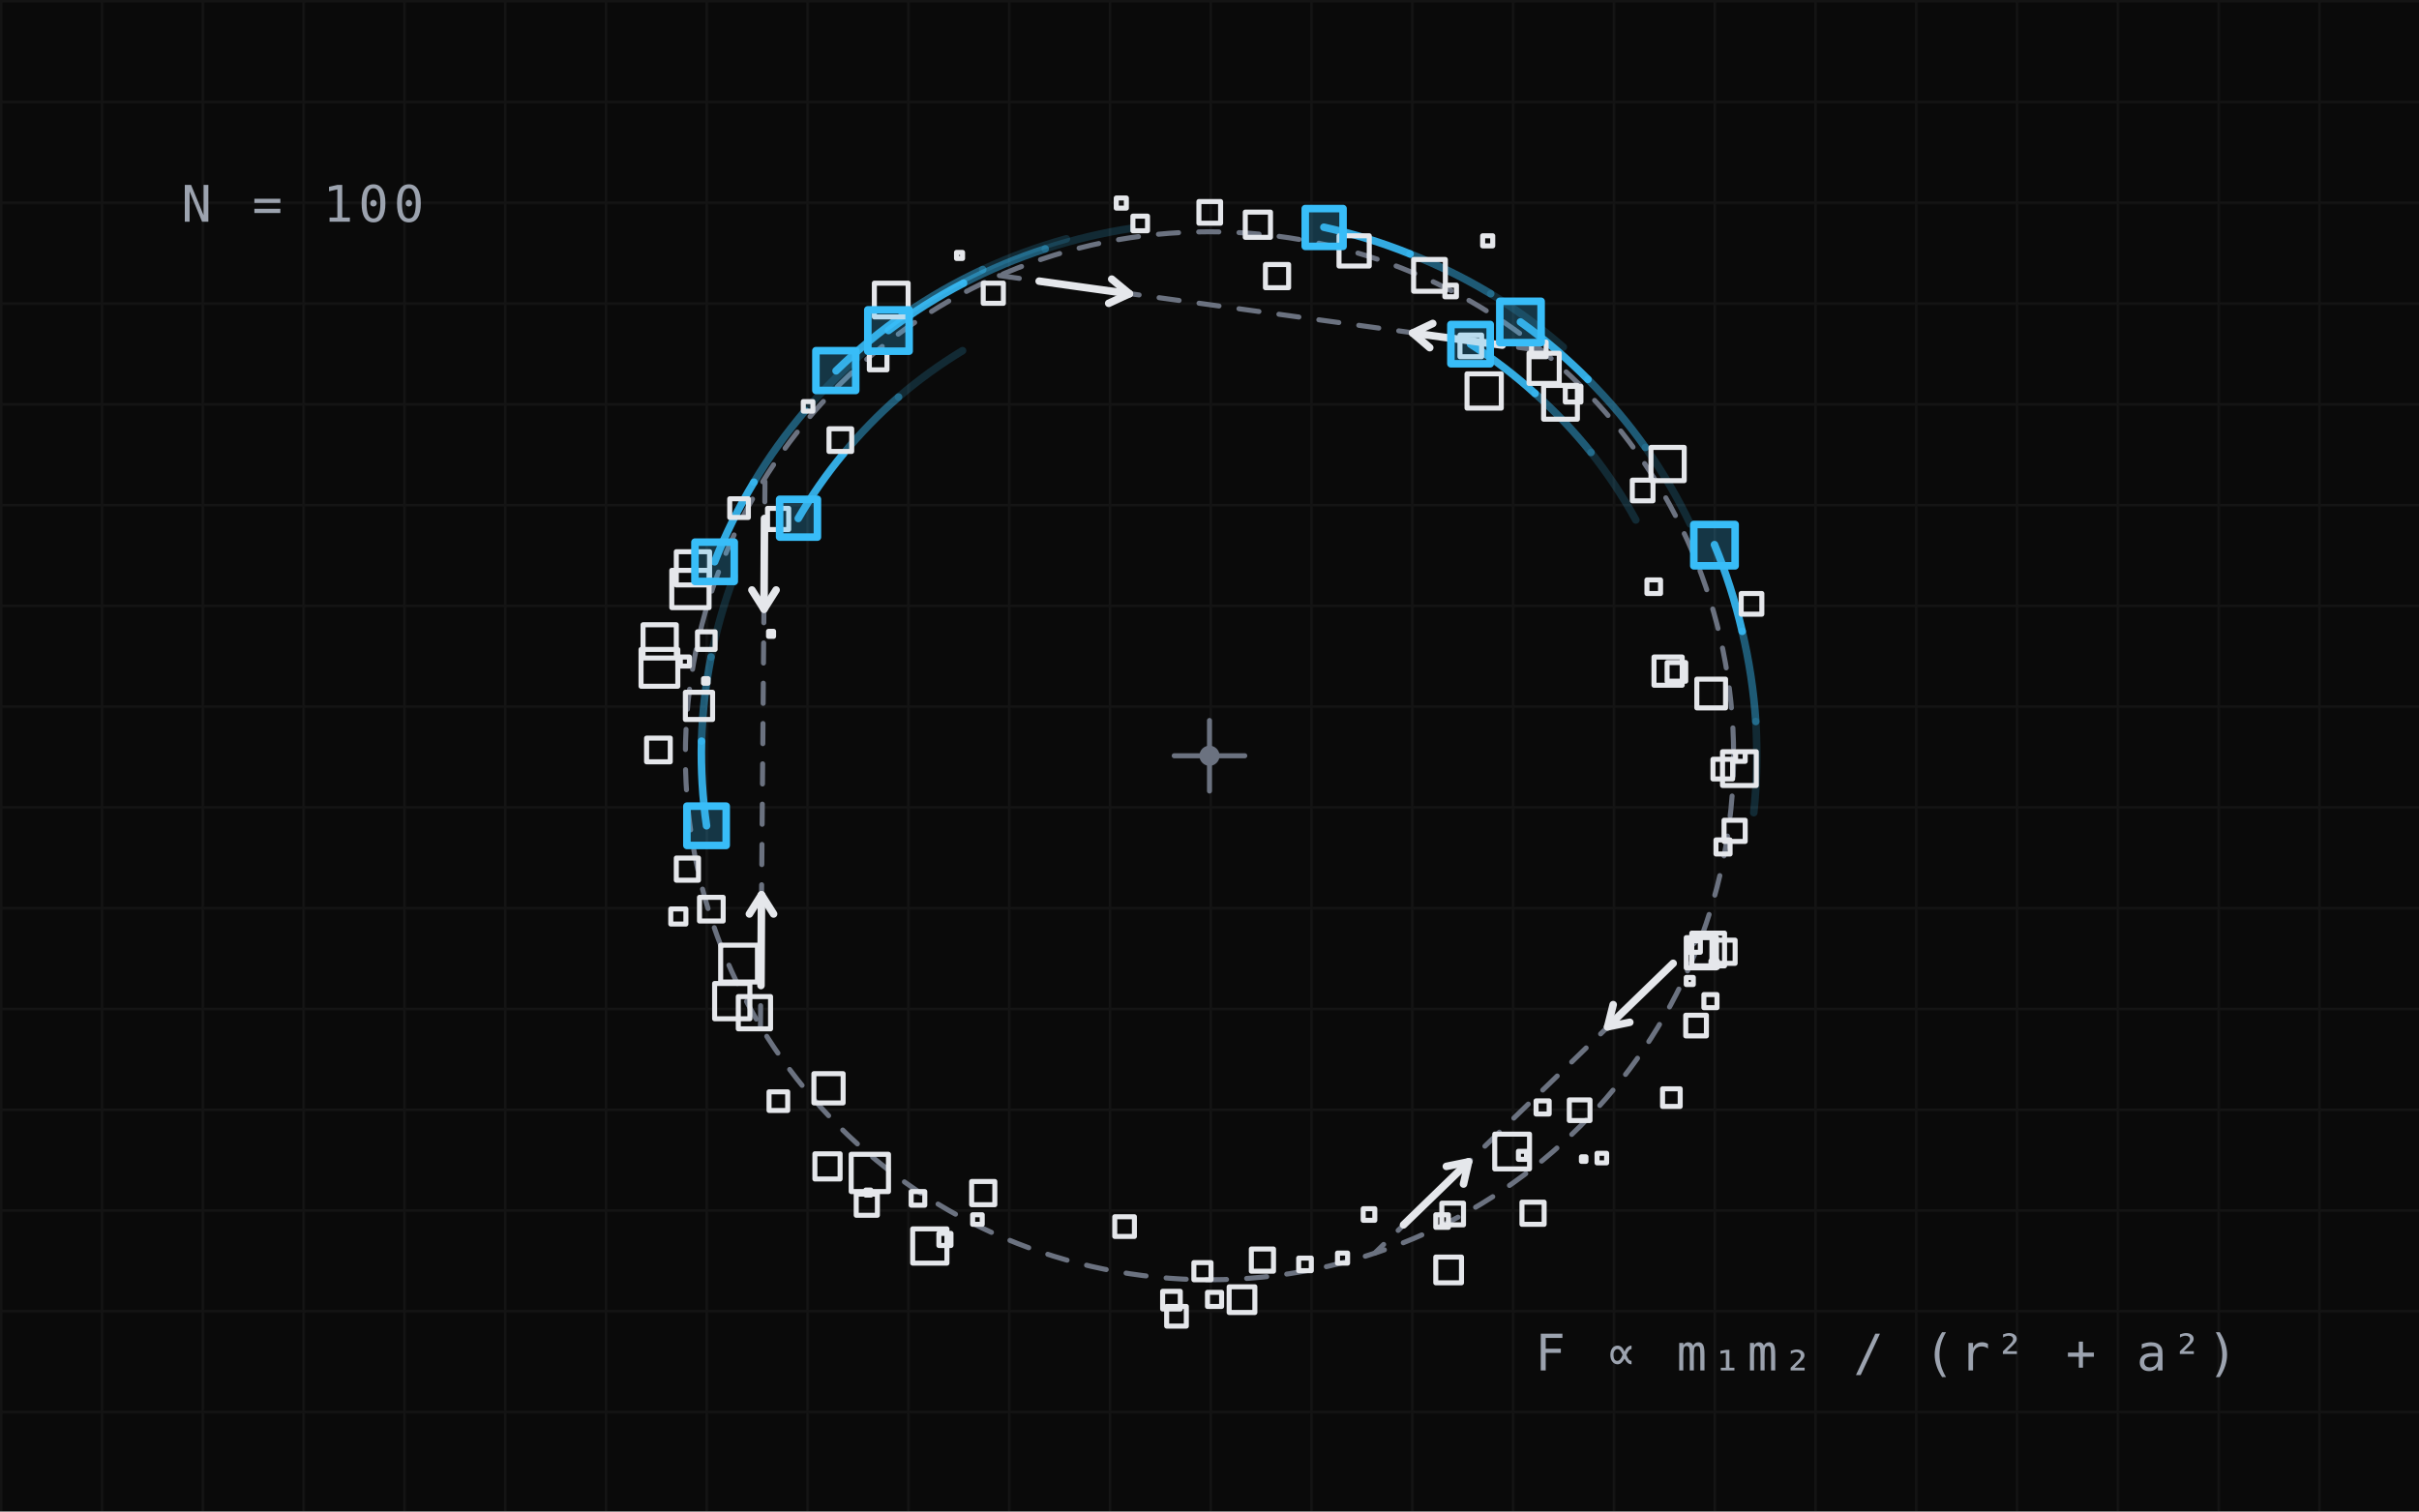
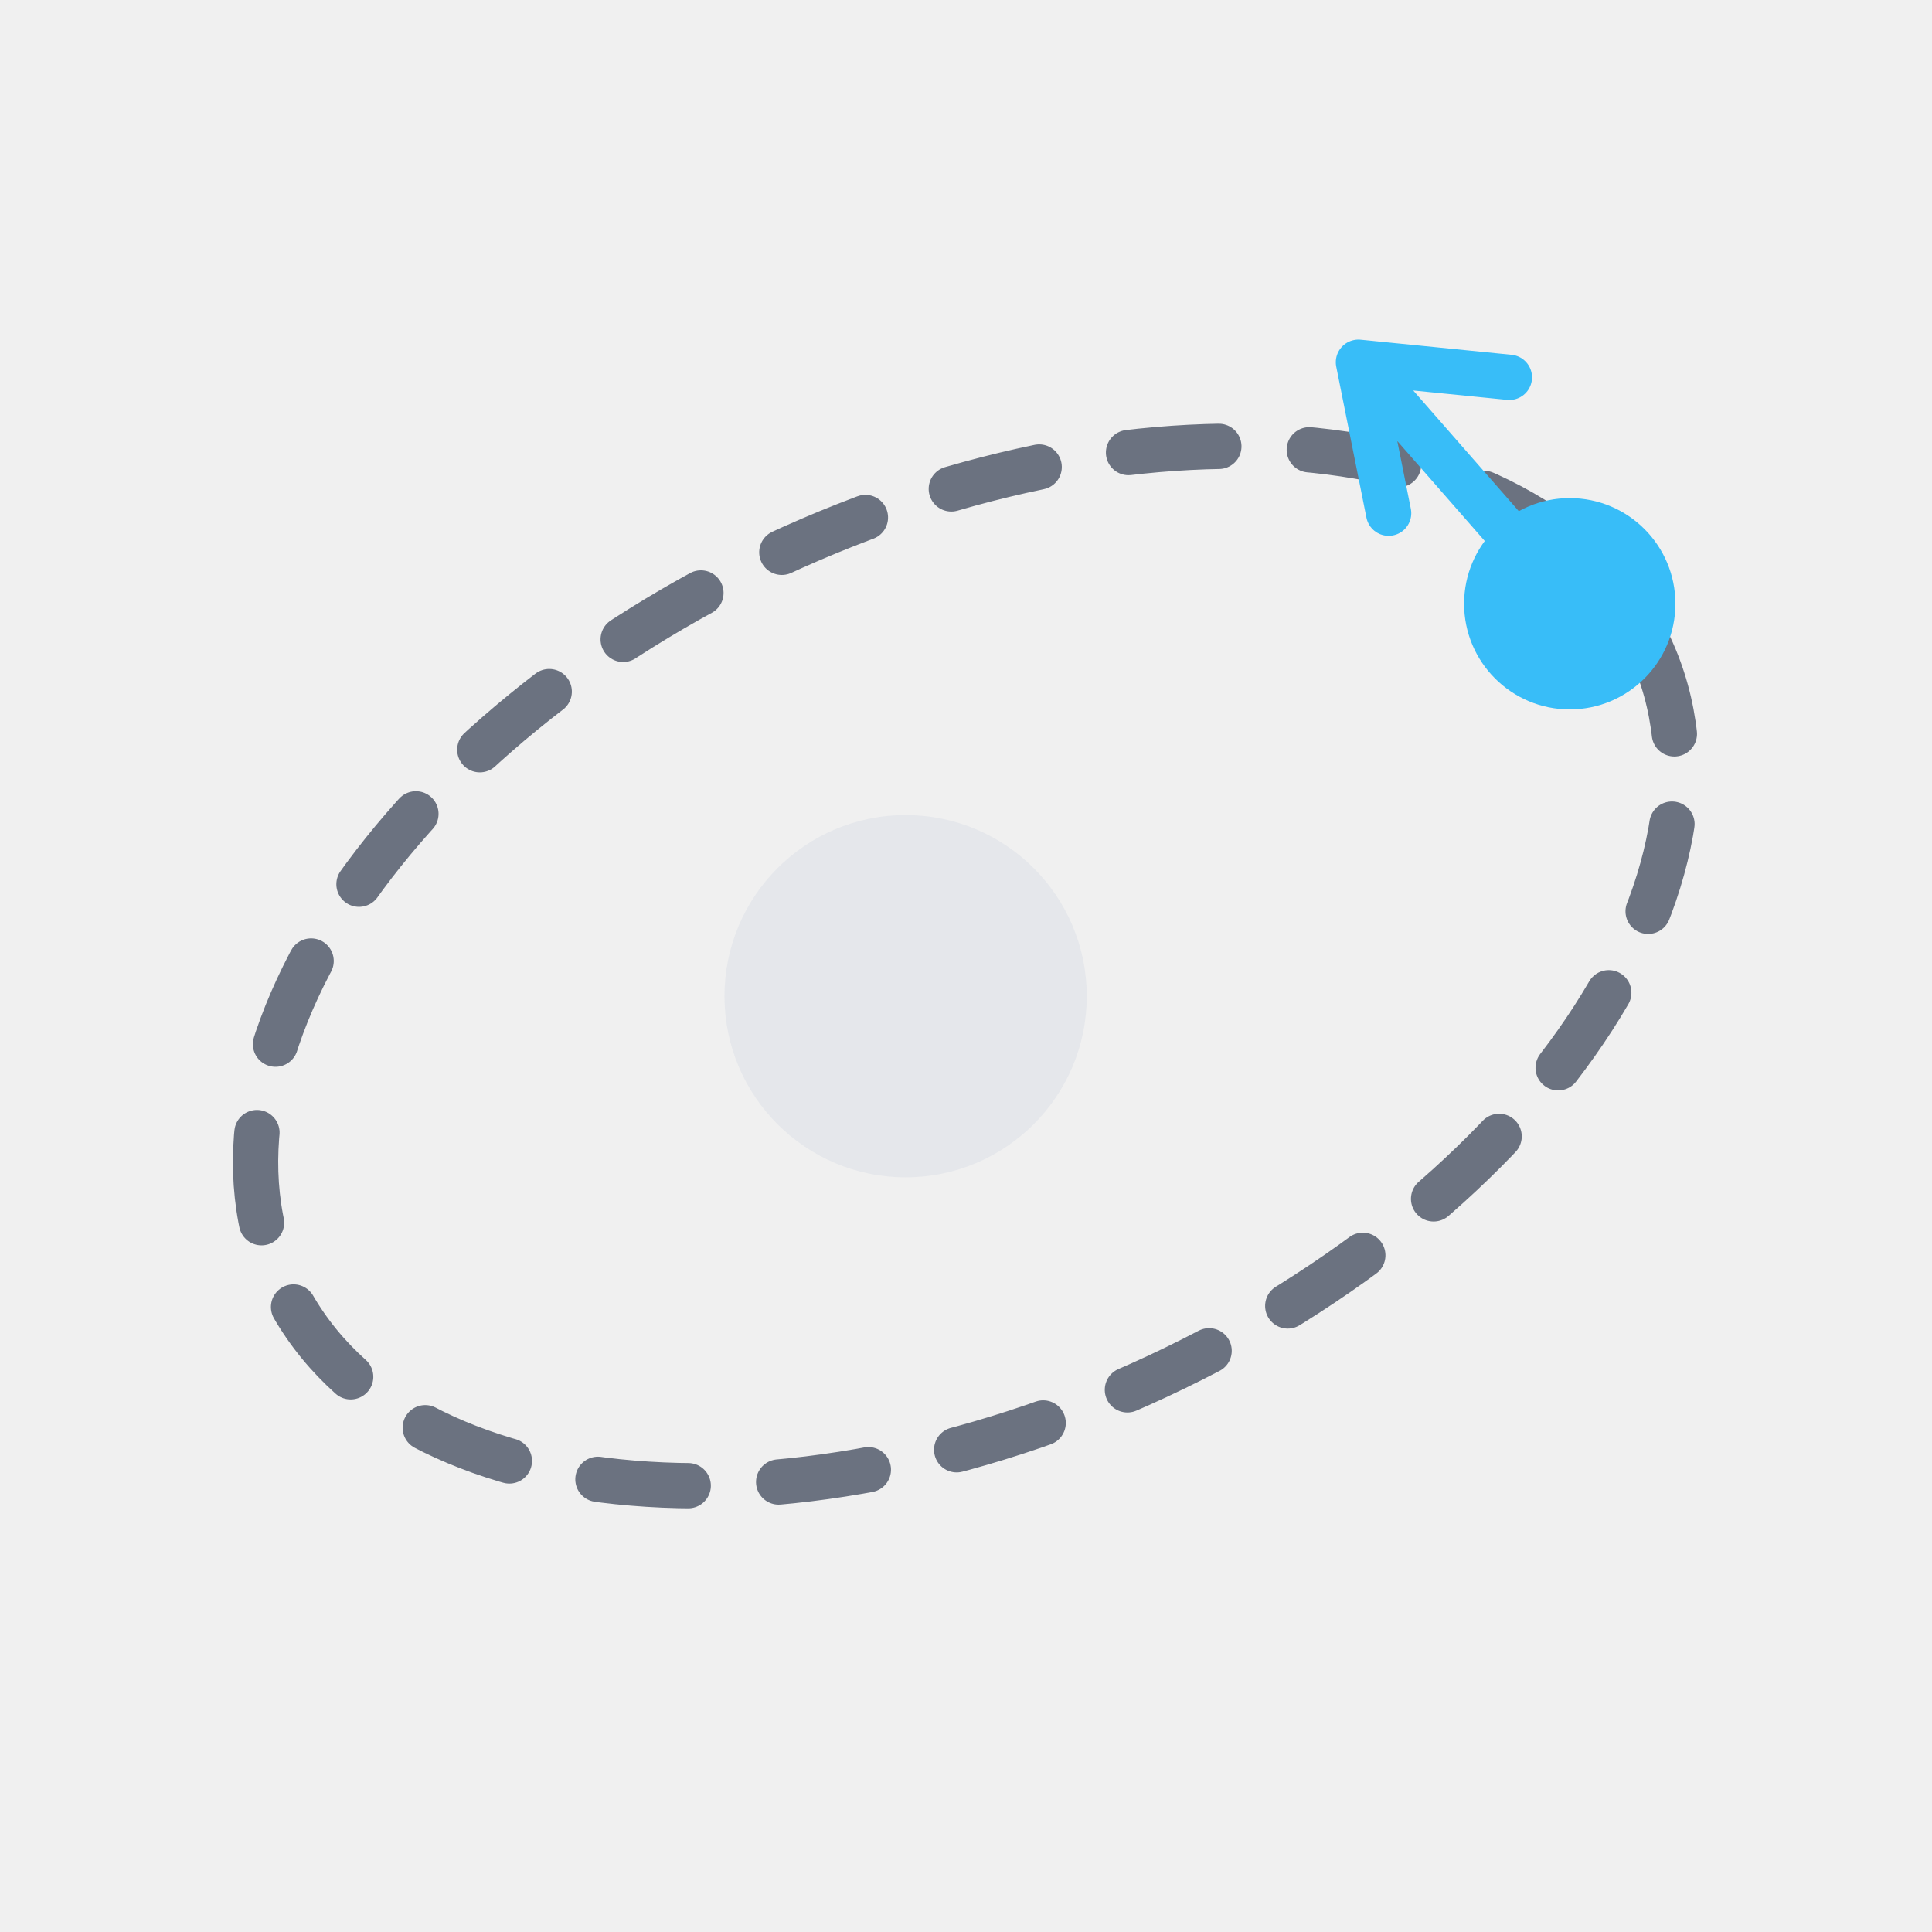
- <svg xmlns="http://www.w3.org/2000/svg" viewBox="0 0 480 300" role="img" aria-label="A ring of a hundred bodies, drawn as squares sized by mass, orbiting a shared center under softened gravity">
-   <defs>
-     <pattern id="g" width="20" height="20" patternUnits="userSpaceOnUse">
-       <path d="M20 0H0V20" fill="none" stroke="#fff" stroke-opacity="0.04" />
-     </pattern>
-   </defs>
-   <rect width="480" height="300" fill="#0a0a0a" />
-   <rect width="480" height="300" fill="url(#g)" />
-   <g stroke-linecap="round" stroke-linejoin="round" fill="none">
-     <circle cx="240" cy="150" r="104" stroke="#6b7280" stroke-dasharray="4 4" />
-     <path d="M233 150H247M240 143V157" stroke="#6b7280" />
-     <circle cx="240" cy="150" r="2" fill="#6b7280" stroke="none" />
-     <path d="M301.7 63.9A105.9 105.9 0 0 1 315.1 75.3" stroke="#38bdf8" stroke-opacity="0.9" stroke-width="1.5" />
-     <path d="M315.1 75.3A105.9 105.9 0 0 1 326.5 88.8" stroke="#38bdf8" stroke-opacity="0.45" stroke-width="1.5" />
-     <path d="M326.5 88.8A105.9 105.9 0 0 1 335.4 104" stroke="#38bdf8" stroke-opacity="0.18" stroke-width="1.5" />
-     <path d="M176.3 65.6A105.8 105.8 0 0 1 191.2 56.2" stroke="#38bdf8" stroke-opacity="0.9" stroke-width="1.5" />
-     <path d="M191.2 56.2A105.8 105.8 0 0 1 207.4 49.4" stroke="#38bdf8" stroke-opacity="0.45" stroke-width="1.5" />
-     <path d="M207.4 49.4A105.8 105.8 0 0 1 224.6 45.3" stroke="#38bdf8" stroke-opacity="0.18" stroke-width="1.5" />
-     <path d="M340.2 108.1A108.6 108.6 0 0 1 345.7 125.3" stroke="#38bdf8" stroke-opacity="0.9" stroke-width="1.5" />
-     <path d="M345.7 125.3A108.6 108.6 0 0 1 348.4 143.2" stroke="#38bdf8" stroke-opacity="0.45" stroke-width="1.5" />
-     <path d="M348.4 143.2A108.6 108.6 0 0 1 348 161.3" stroke="#38bdf8" stroke-opacity="0.18" stroke-width="1.5" />
-     <path d="M165.9 73.6A106.5 106.5 0 0 1 179.6 62.3" stroke="#38bdf8" stroke-opacity="0.9" stroke-width="1.5" />
-     <path d="M179.6 62.3A106.5 106.5 0 0 1 195 53.5" stroke="#38bdf8" stroke-opacity="0.45" stroke-width="1.5" />
-     <path d="M195 53.5A106.5 106.5 0 0 1 211.6 47.4" stroke="#38bdf8" stroke-opacity="0.18" stroke-width="1.5" />
-     <path d="M291.8 68.3A96.7 96.7 0 0 1 304.6 78.1" stroke="#38bdf8" stroke-opacity="0.9" stroke-width="1.5" />
-     <path d="M304.6 78.1A96.7 96.7 0 0 1 315.7 89.8" stroke="#38bdf8" stroke-opacity="0.45" stroke-width="1.5" />
-     <path d="M315.7 89.8A96.7 96.7 0 0 1 324.6 103.2" stroke="#38bdf8" stroke-opacity="0.18" stroke-width="1.5" />
-     <path d="M141.8 111.5A105.5 105.5 0 0 1 149.6 95.7" stroke="#38bdf8" stroke-opacity="0.9" stroke-width="1.5" />
-     <path d="M149.6 95.7A105.5 105.5 0 0 1 159.8 81.5" stroke="#38bdf8" stroke-opacity="0.45" stroke-width="1.5" />
-     <path d="M159.8 81.5A105.5 105.5 0 0 1 172.3 69.1" stroke="#38bdf8" stroke-opacity="0.18" stroke-width="1.5" />
-     <path d="M140.2 163.9A100.8 100.8 0 0 1 139.2 147.1" stroke="#38bdf8" stroke-opacity="0.9" stroke-width="1.5" />
-     <path d="M139.2 147.1A100.8 100.8 0 0 1 141.1 130.4" stroke="#38bdf8" stroke-opacity="0.45" stroke-width="1.5" />
-     <path d="M141.1 130.4A100.8 100.8 0 0 1 145.7 114.3" stroke="#38bdf8" stroke-opacity="0.18" stroke-width="1.5" />
-     <path d="M158.4 102.9A94.2 94.2 0 0 1 167.4 90" stroke="#38bdf8" stroke-opacity="0.9" stroke-width="1.5" />
-     <path d="M167.4 90A94.2 94.2 0 0 1 178.3 78.8" stroke="#38bdf8" stroke-opacity="0.45" stroke-width="1.5" />
-     <path d="M178.3 78.8A94.2 94.2 0 0 1 191 69.6" stroke="#38bdf8" stroke-opacity="0.18" stroke-width="1.5" />
-     <path d="M262.7 45.1A107.3 107.3 0 0 1 279.8 50.4" stroke="#38bdf8" stroke-opacity="0.9" stroke-width="1.5" />
-     <path d="M279.8 50.4A107.3 107.3 0 0 1 295.8 58.3" stroke="#38bdf8" stroke-opacity="0.45" stroke-width="1.5" />
-     <path d="M295.8 58.3A107.3 107.3 0 0 1 310.2 68.9" stroke="#38bdf8" stroke-opacity="0.18" stroke-width="1.5" />
-     <path d="M337.7 185.7L272.8 248.7" stroke="#6b7280" stroke-dasharray="4 4" />
-     <path d="M332 191.2L319 203.8" stroke="#e5e7eb" stroke-width="1.5" />
-     <path d="M320.1 199.4L319 203.8L323.4 202.9" stroke="#e5e7eb" stroke-width="1.5" />
-     <path d="M278.5 243.1L291.4 230.6" stroke="#e5e7eb" stroke-width="1.5" />
-     <path d="M290.4 235L291.4 230.6L287 231.5" stroke="#e5e7eb" stroke-width="1.5" />
-     <path d="M150.9 203.6L151.8 94.9" stroke="#6b7280" stroke-dasharray="4 4" />
-     <path d="M151 195.6L151.1 177.6" stroke="#e5e7eb" stroke-width="1.5" />
-     <path d="M153.5 181.4L151.1 177.6L148.7 181.4" stroke="#e5e7eb" stroke-width="1.5" />
-     <path d="M151.7 102.9L151.6 120.9" stroke="#e5e7eb" stroke-width="1.5" />
-     <path d="M149.2 117.1L151.6 120.9L154 117.1" stroke="#e5e7eb" stroke-width="1.5" />
-     <path d="M198.3 54.7L306 69.6" stroke="#6b7280" stroke-dasharray="4 4" />
-     <path d="M206.2 55.8L224.1 58.3" stroke="#e5e7eb" stroke-width="1.5" />
-     <path d="M220 60.2L224.1 58.3L220.6 55.4" stroke="#e5e7eb" stroke-width="1.5" />
-     <path d="M298.1 68.5L280.3 66.1" stroke="#e5e7eb" stroke-width="1.5" />
-     <path d="M284.3 64.2L280.3 66.1L283.7 69" stroke="#e5e7eb" stroke-width="1.5" />
-     <path d="M193 241.1h1.9v1.9h-1.9zM138.4 125.4h3.5v3.5h-3.5zM339.7 186.6h4.6v4.6h-4.6zM334.6 194h1.4v1.4h-1.4zM141.8 195.2h7v7h-7zM144.8 99h3.7v3.7h-3.7zM303.9 67.9h2.9v2.9h-2.9zM301.3 228.5h1.6v1.6h-1.6zM284.9 249.5h5.1v5.1h-5.1zM172.5 69.9h3.5v3.5h-3.5zM335.1 186.7h2.3v2.3h-2.3zM195.1 56.2h4v4h-4zM133.1 180.4h3v3h-3zM265.7 46.8h6v6h-6zM127.2 128.9h7.3v7.3h-7.3zM224.8 42.9h2.9v2.9h-2.9zM146.5 197.8h6.4v6.4h-6.4zM302 238.6h4.4v4.4h-4.4zM247.1 42.1h5v5h-5zM310.6 76.7h3.1v3.1h-3.1zM152.3 100.9h4.2v4.2h-4.2zM334.6 186.1h6v6h-6zM161.5 213.1h5.8v5.8h-5.8zM342.1 162.8h4.2v4.2h-4.2zM335.7 185.2h6.5v6.5h-6.5zM304.8 218.5h2.6v2.6h-2.6zM334.5 201.5h4.1v4.1h-4.1zM133.3 113.2h7.4v7.4h-7.4zM221.2 241.5h3.9v3.9h-3.9zM168.9 229.1h7.4v7.4h-7.4zM284.9 241.1h2.5v2.5h-2.5zM248.3 247.9h4.4v4.4h-4.4zM339.9 150.7h3.9v3.9h-3.9zM161.7 229h5v5h-5zM136 137.4h5.4v5.4h-5.4zM189.8 50.1h1.2v1.2h-1.2zM306.3 76.5h6.7v6.7h-6.7zM152.6 216.7h3.7v3.7h-3.7zM339.5 190.7h1.3v1.3h-1.3zM265.4 248.7h2v2h-2zM344.4 149.2h1.9v1.9h-1.9zM329.9 216.1h3.5v3.5h-3.5zM159.4 79.7h1.9v1.9h-1.9zM236.9 250.6h3.4v3.4h-3.4zM134.2 170.3h4.4v4.4h-4.4zM180.8 236.5h2.7v2.7h-2.7zM294.2 46.8h2v2h-2zM135 130.4h1.8v1.8h-1.8zM152.5 125.3h1v1h-1zM303.4 70.1h6v6h-6zM230.7 256.3h3.5v3.5h-3.5zM127.6 124h6.6v6.6h-6.6zM186.3 244.8h2.4v2.4h-2.4zM291.1 74.2h6.8v6.8h-6.8zM280.5 51.5h6.3v6.3h-6.3zM171.8 236.2h1v1h-1zM340.5 166.7h2.8v2.8h-2.8zM345.5 117.8h4.1v4.1h-4.1zM257.7 249.7h2.5v2.5h-2.5zM270.5 239.9h2.3v2.3h-2.3zM289.7 66.5h4.3v4.3h-4.3zM173.5 56.2h6.7v6.7h-6.7zM327.6 88.8h6.6v6.6h-6.6zM237.9 40h4.3v4.3h-4.3zM181.1 243.9h6.8v6.8h-6.8zM330.8 131.5h3.7v3.7h-3.7zM221.5 39.3h2v2h-2zM316.9 228.9h1.9v1.9h-1.9zM296.6 225.1h6.9v6.9h-6.9zM336.7 134.8h5.7v5.7h-5.7zM313.8 229.6h0.9v0.9h-0.9zM328.2 130.4h5.6v5.6h-5.6zM143 187.6h7.3v7.3h-7.3zM286.7 56.6h2.3v2.3h-2.3zM243.9 255.4h5.1v5.1h-5.1zM231.5 259.3h3.9v3.9h-3.9zM169.9 237h4.2v4.2h-4.2zM128.3 146.5h4.7v4.7h-4.7zM139.6 134.7h0.9v0.9h-0.9zM341.8 149.2h6.7v6.7h-6.7zM286.1 238.8h4.3v4.3h-4.3zM192.8 234.5h4.6v4.6h-4.6zM134.2 109.5h6.6v6.6h-6.6zM239.6 256.5h2.8v2.8h-2.8zM251.1 52.5h4.6v4.6h-4.6zM323.9 95.3h4.1v4.1h-4.1zM164.5 85.1h4.5v4.5h-4.5zM138.8 178.1h4.7v4.7h-4.7zM326.8 115.1h2.7v2.7h-2.7zM311.4 218.3h4.1v4.1h-4.1zM338.1 197.4h2.6v2.6h-2.6z" stroke="#e5e7eb" />
-     <rect x="161.9" y="69.6" width="7.9" height="7.9" fill="#38bdf8" fill-opacity="0.25" stroke="#38bdf8" stroke-width="1.5" />
-     <rect x="287.9" y="64.4" width="7.8" height="7.8" fill="#38bdf8" fill-opacity="0.25" stroke="#38bdf8" stroke-width="1.5" />
-     <rect x="172.2" y="61.5" width="8.2" height="8.2" fill="#38bdf8" fill-opacity="0.25" stroke="#38bdf8" stroke-width="1.5" />
-     <rect x="297.6" y="59.8" width="8.2" height="8.2" fill="#38bdf8" fill-opacity="0.25" stroke="#38bdf8" stroke-width="1.5" />
-     <rect x="336.1" y="104.1" width="8.2" height="8.2" fill="#38bdf8" fill-opacity="0.25" stroke="#38bdf8" stroke-width="1.5" />
-     <rect x="154.7" y="99.1" width="7.5" height="7.5" fill="#38bdf8" fill-opacity="0.25" stroke="#38bdf8" stroke-width="1.5" />
-     <rect x="136.3" y="160" width="7.8" height="7.8" fill="#38bdf8" fill-opacity="0.25" stroke="#38bdf8" stroke-width="1.5" />
-     <rect x="137.9" y="107.6" width="7.8" height="7.8" fill="#38bdf8" fill-opacity="0.25" stroke="#38bdf8" stroke-width="1.5" />
-     <rect x="259" y="41.4" width="7.5" height="7.5" fill="#38bdf8" fill-opacity="0.25" stroke="#38bdf8" stroke-width="1.5" />
-     <text x="36" y="44" font-family="ui-monospace, SFMono-Regular, Menlo, Consolas, monospace" font-size="10" fill="#9ca3af" letter-spacing="1">N = 100</text>
-     <text x="444" y="272" text-anchor="end" font-family="ui-monospace, SFMono-Regular, Menlo, Consolas, monospace" font-size="10" fill="#9ca3af" letter-spacing="1">F ∝ m₁m₂ / (r² + a²)</text>
-   </g>
+ <svg xmlns="http://www.w3.org/2000/svg" viewBox="0 0 64 64" role="img" aria-label="Small body orbiting a larger one">
+   <ellipse cx="32" cy="32" rx="25" ry="15" transform="rotate(-25 32 32)" fill="none" stroke="#6b7280" stroke-width="1.5" stroke-linecap="round" stroke-linejoin="round" stroke-dasharray="3 3" />
+   <circle cx="30" cy="33" r="6" fill="#e5e7eb" />
+   <circle cx="52" cy="20" r="3.5" fill="#38bdf8" />
+   <path d="M52 20 L45 12 M45 12 L46 17 M45 12 L50 12.5" fill="none" stroke="#38bdf8" stroke-width="1.5" stroke-linecap="round" stroke-linejoin="round" />
</svg>
